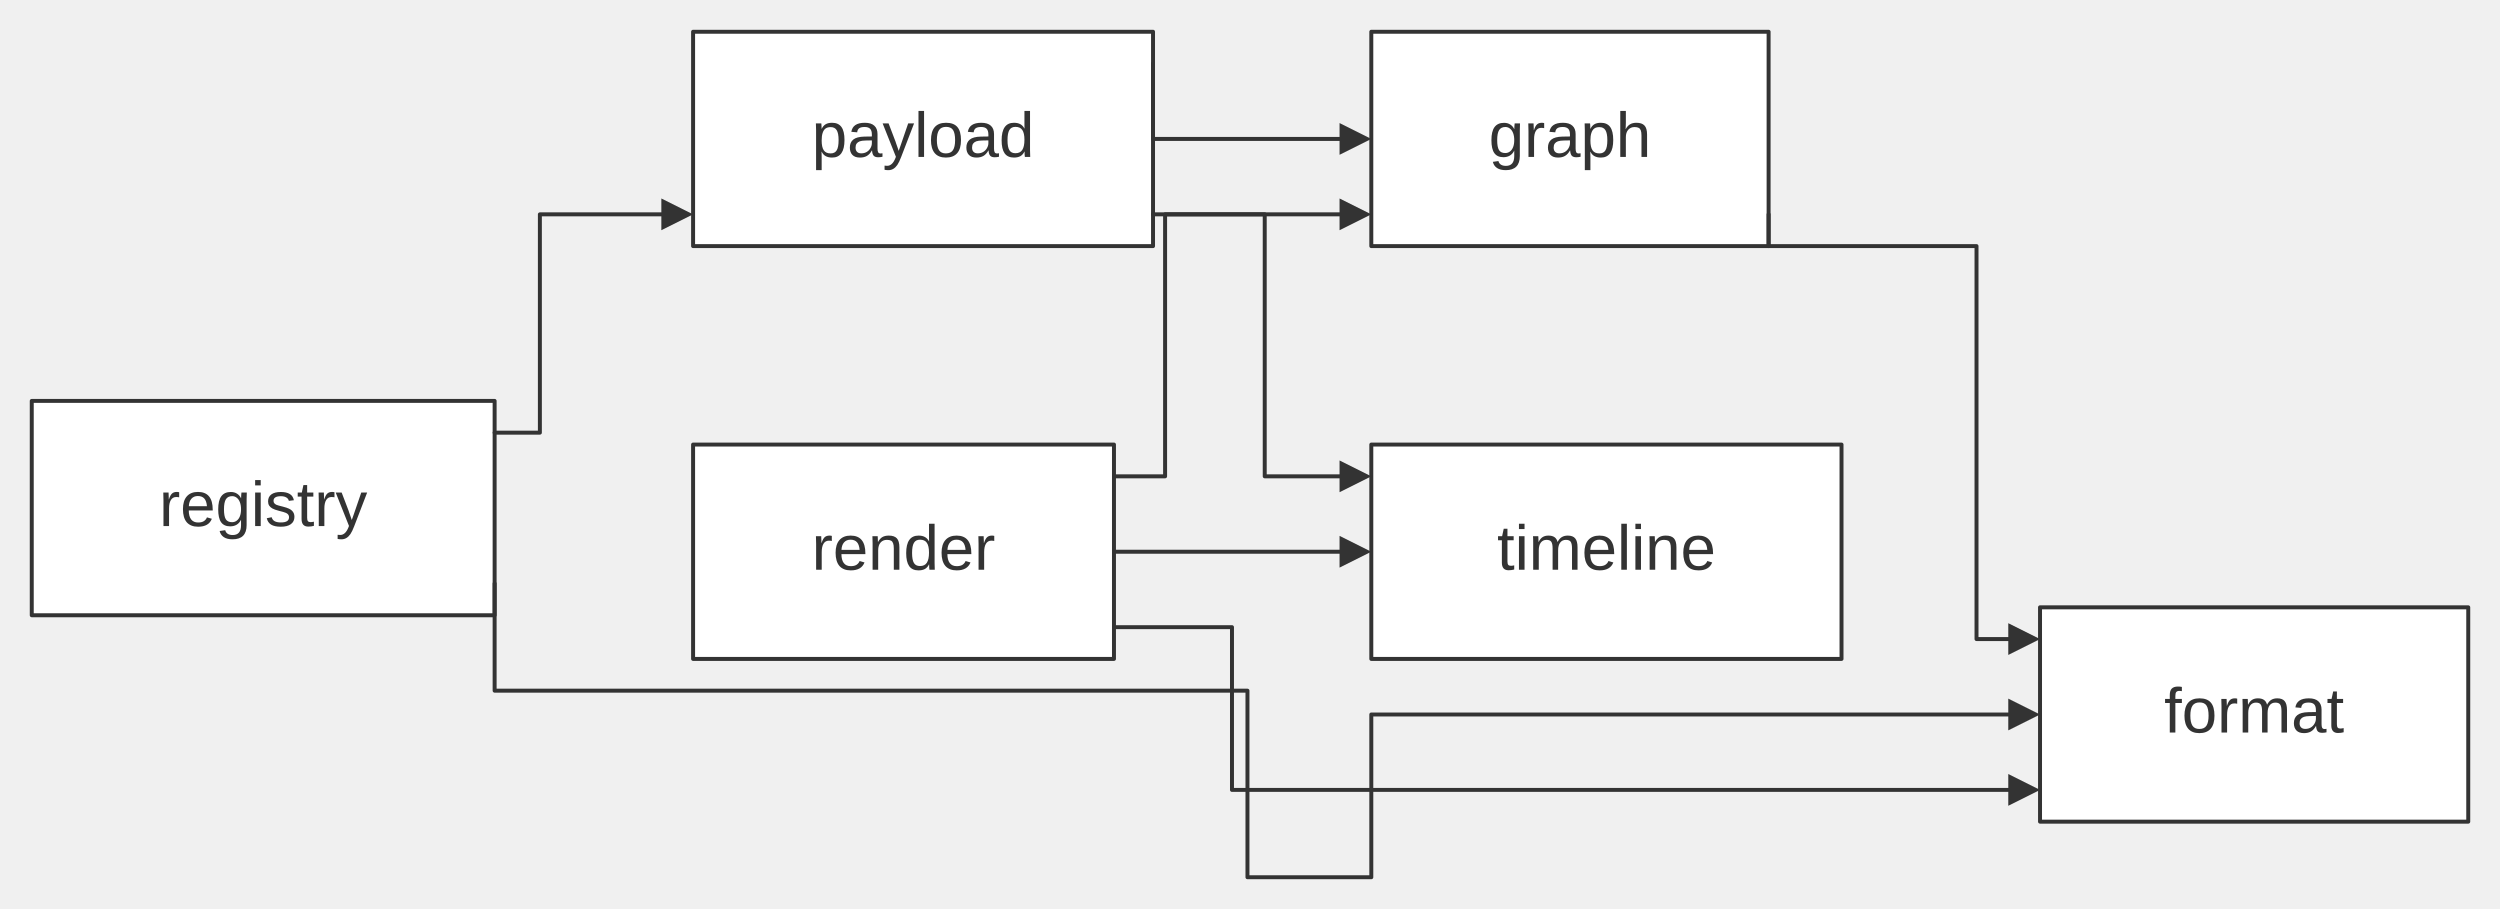
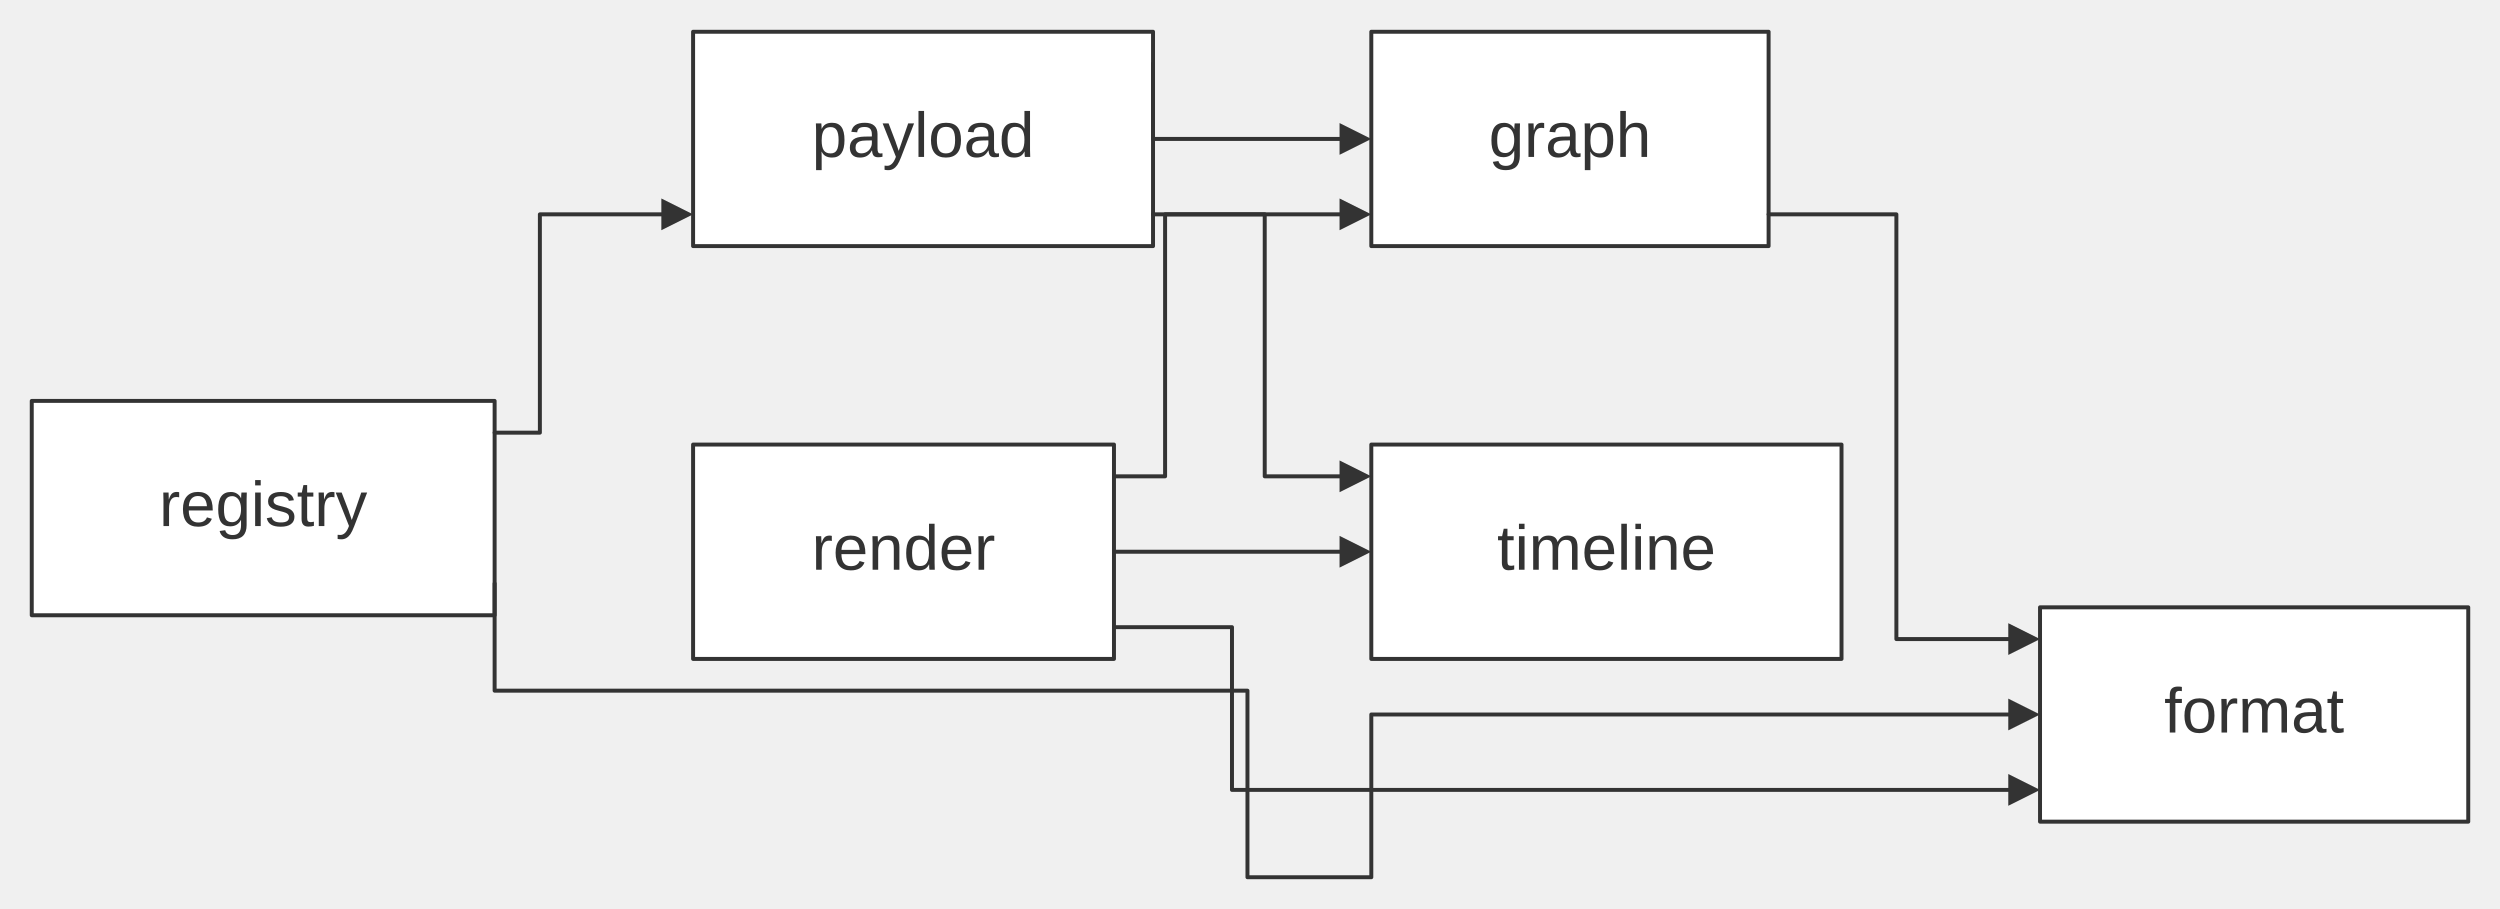
<svg xmlns="http://www.w3.org/2000/svg" width="100%" viewBox="0 0 629.82 229.00" style="max-width: 629.82px; background-color: transparent;" font-family="&quot;trebuchet ms&quot;, verdana, arial, sans-serif" font-size="16.00">
  <defs>
    <marker id="arrowhead" viewBox="0 0 10.00 10.00" refX="5.00" refY="5.00" markerWidth="8.00" markerHeight="8.00" orient="auto-start-reverse" markerUnits="userSpaceOnUse">
      <path d="M 0 0 L 10.00 5.00 L 0 10.00 z" fill="#333" />
    </marker>
    <marker id="crosshead" viewBox="0 0 11.00 11.00" refX="12.00" refY="5.20" markerWidth="11.00" markerHeight="11.00" orient="auto-start-reverse" markerUnits="userSpaceOnUse">
      <path d="M 1,1 l 9,9 M 10,1 l -9,9" stroke="#333" stroke-width="2" />
    </marker>
    <marker id="circlehead" viewBox="0 0 10.00 10.00" refX="11.00" refY="5.00" markerWidth="11.00" markerHeight="11.00" orient="auto-start-reverse" markerUnits="userSpaceOnUse">
      <circle cx="5" cy="5" r="5" stroke="#333" stroke-width="1" fill="#333" />
    </marker>
    <marker id="open-arrowhead" viewBox="0 0 10.00 10.00" refX="5.00" refY="5.00" markerWidth="8.00" markerHeight="8.00" orient="auto-start-reverse" markerUnits="userSpaceOnUse">
      <polygon points="0,0 10.00,5.00 0,10.00" fill="white" stroke="#333" stroke-width="1" />
    </marker>
    <marker id="diamondhead" viewBox="0 0 12.00 12.00" refX="6.00" refY="6.00" markerWidth="12.00" markerHeight="12.00" orient="auto-start-reverse" markerUnits="userSpaceOnUse">
      <polygon points="0,6.00 6.00,0 12.00,6.00 6.00,12.00" fill="#333" />
    </marker>
    <marker id="open-diamondhead" viewBox="0 0 12.00 12.00" refX="6.00" refY="6.00" markerWidth="12.00" markerHeight="12.00" orient="auto-start-reverse" markerUnits="userSpaceOnUse">
      <polygon points="0,6.00 6.00,0 12.00,6.00 6.00,12.00" fill="white" stroke="#333" stroke-width="1" />
    </marker>
  </defs>
  <g transform="translate(0.00,0.00)">
    <g class="nodes">
      <rect x="513.94" y="153.00" width="107.88" height="54.00" fill="white" stroke="#333" stroke-width="1.00" stroke-linejoin="round" />
      <text x="567.88" y="180.00" text-anchor="middle" dominant-baseline="middle" fill="#333">format</text>
      <rect x="345.47" y="8.00" width="100.09" height="54.00" fill="white" stroke="#333" stroke-width="1.00" stroke-linejoin="round" />
      <text x="395.52" y="35.00" text-anchor="middle" dominant-baseline="middle" fill="#333">graph</text>
      <rect x="174.61" y="8.00" width="115.87" height="54.00" fill="white" stroke="#333" stroke-width="1.00" stroke-linejoin="round" />
      <text x="232.54" y="35.00" text-anchor="middle" dominant-baseline="middle" fill="#333">payload</text>
      <rect x="8.00" y="101.00" width="116.61" height="54.00" fill="white" stroke="#333" stroke-width="1.00" stroke-linejoin="round" />
      <text x="66.30" y="128.00" text-anchor="middle" dominant-baseline="middle" fill="#333">registry</text>
      <rect x="174.61" y="112.00" width="106.03" height="54.00" fill="white" stroke="#333" stroke-width="1.00" stroke-linejoin="round" />
      <text x="227.62" y="139.00" text-anchor="middle" dominant-baseline="middle" fill="#333">render</text>
      <rect x="345.47" y="112.00" width="118.46" height="54.00" fill="white" stroke="#333" stroke-width="1.00" stroke-linejoin="round" />
      <text x="404.71" y="139.00" text-anchor="middle" dominant-baseline="middle" fill="#333">timeline</text>
    </g>
    <g class="edgePaths">
-       <path d="M445.56,54.00 L445.56,62.00 L497.94,62.00 L497.94,161.00 L509.94,161.00" stroke="#333" stroke-width="1.00" fill="none" stroke-linecap="round" stroke-linejoin="round" marker-end="url(#arrowhead)" />
+       <path d="M445.56,54.00 L477.75,54.00 L477.75,161.00 L509.94,161.00" stroke="#333" stroke-width="1.00" fill="none" stroke-linecap="round" stroke-linejoin="round" marker-end="url(#arrowhead)" />
      <path d="M280.64,158.00 L310.37,158.00 L310.37,166.00 L310.37,199.00 L509.94,199.00" stroke="#333" stroke-width="1.00" fill="none" stroke-linecap="round" stroke-linejoin="round" marker-end="url(#arrowhead)" />
      <path d="M280.64,120.00 L293.52,120.00 L293.52,112.00 L293.52,54.00 L341.47,54.00" stroke="#333" stroke-width="1.00" fill="none" stroke-linecap="round" stroke-linejoin="round" marker-end="url(#arrowhead)" />
      <path d="M280.64,139.00 L341.47,139.00" stroke="#333" stroke-width="1.00" fill="none" stroke-linecap="round" stroke-linejoin="round" marker-end="url(#arrowhead)" />
      <path d="M290.47,16.00 L290.47,35.00 L341.47,35.00" stroke="#333" stroke-width="1.00" fill="none" stroke-linecap="round" stroke-linejoin="round" marker-end="url(#arrowhead)" />
      <path d="M290.47,54.00 L318.62,54.00 L318.62,62.00 L318.62,120.00 L341.47,120.00" stroke="#333" stroke-width="1.00" fill="none" stroke-linecap="round" stroke-linejoin="round" marker-end="url(#arrowhead)" />
      <path d="M124.61,147.00 L124.61,174.00 L314.27,174.00 L314.27,221.00 L345.47,221.00 L345.47,180.00 L509.94,180.00" stroke="#333" stroke-width="1.00" fill="none" stroke-linecap="round" stroke-linejoin="round" marker-end="url(#arrowhead)" />
      <path d="M124.61,109.00 L136.01,109.00 L136.01,101.00 L136.01,54.00 L170.61,54.00" stroke="#333" stroke-width="1.00" fill="none" stroke-linecap="round" stroke-linejoin="round" marker-end="url(#arrowhead)" />
    </g>
    <g class="edgeLabels">
    </g>
  </g>
</svg>
